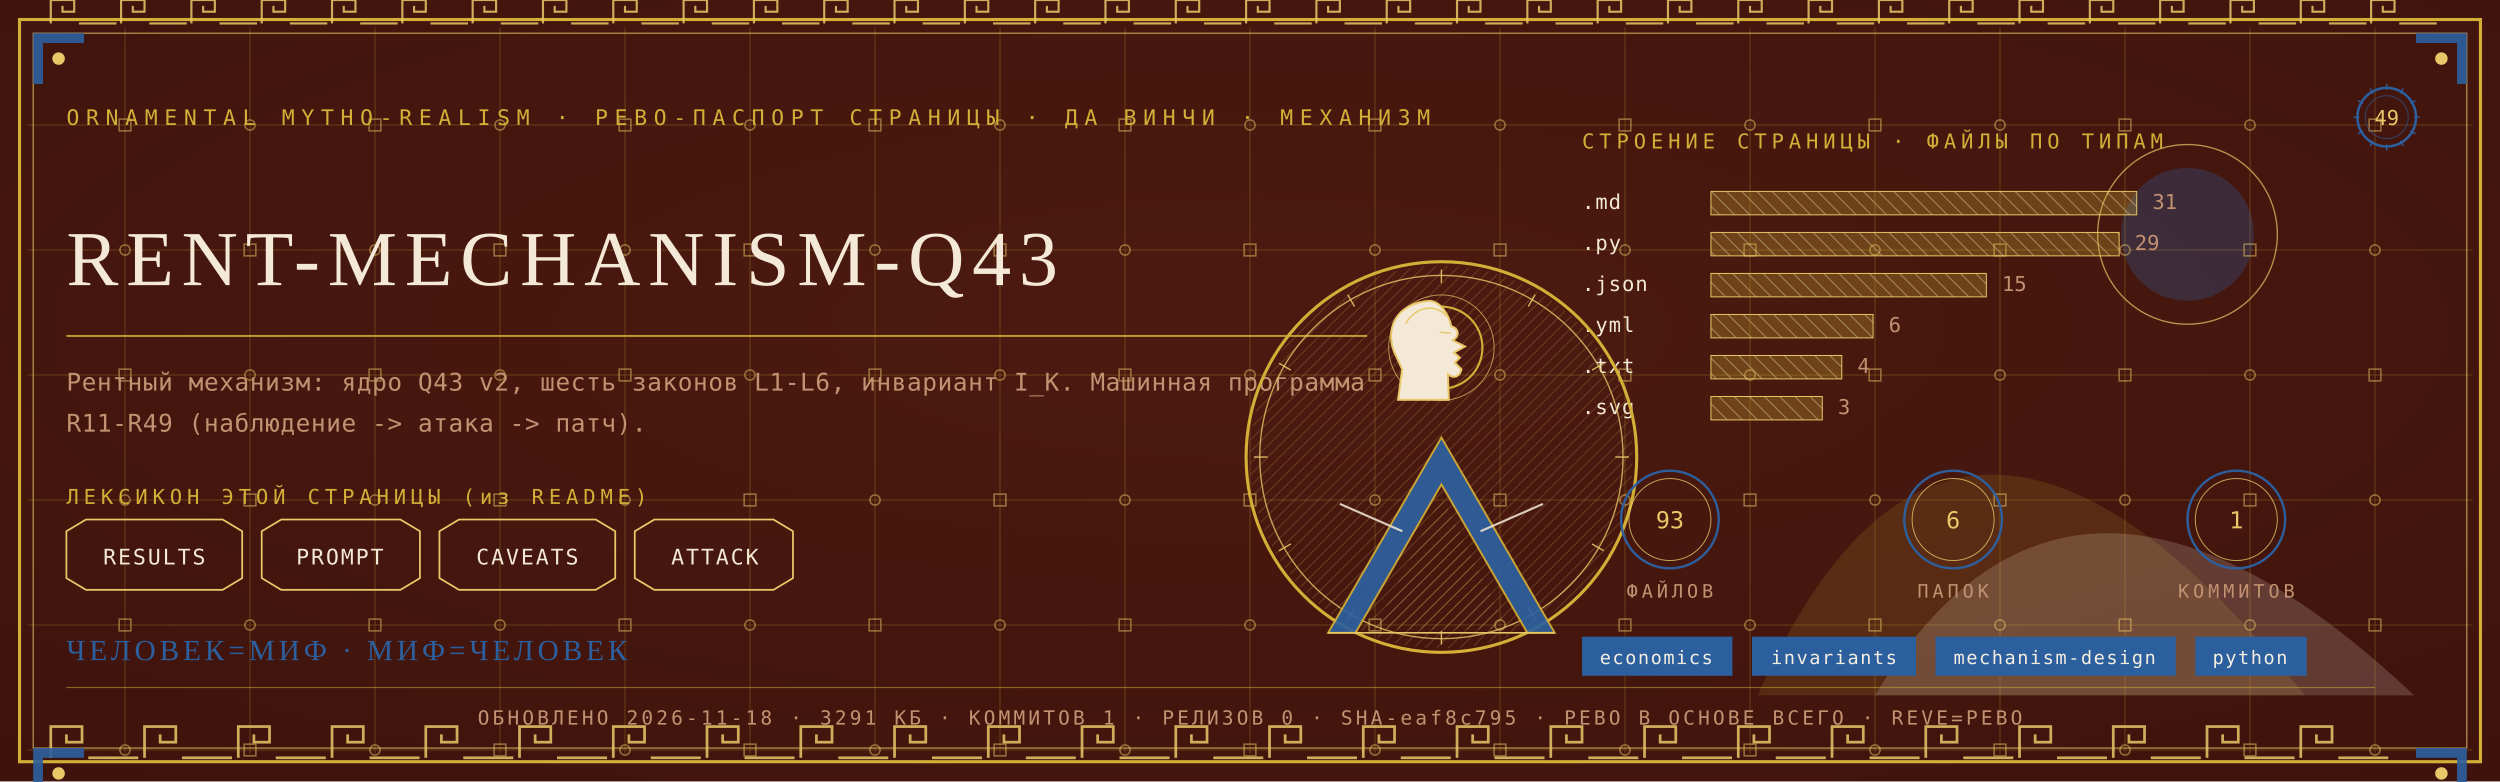
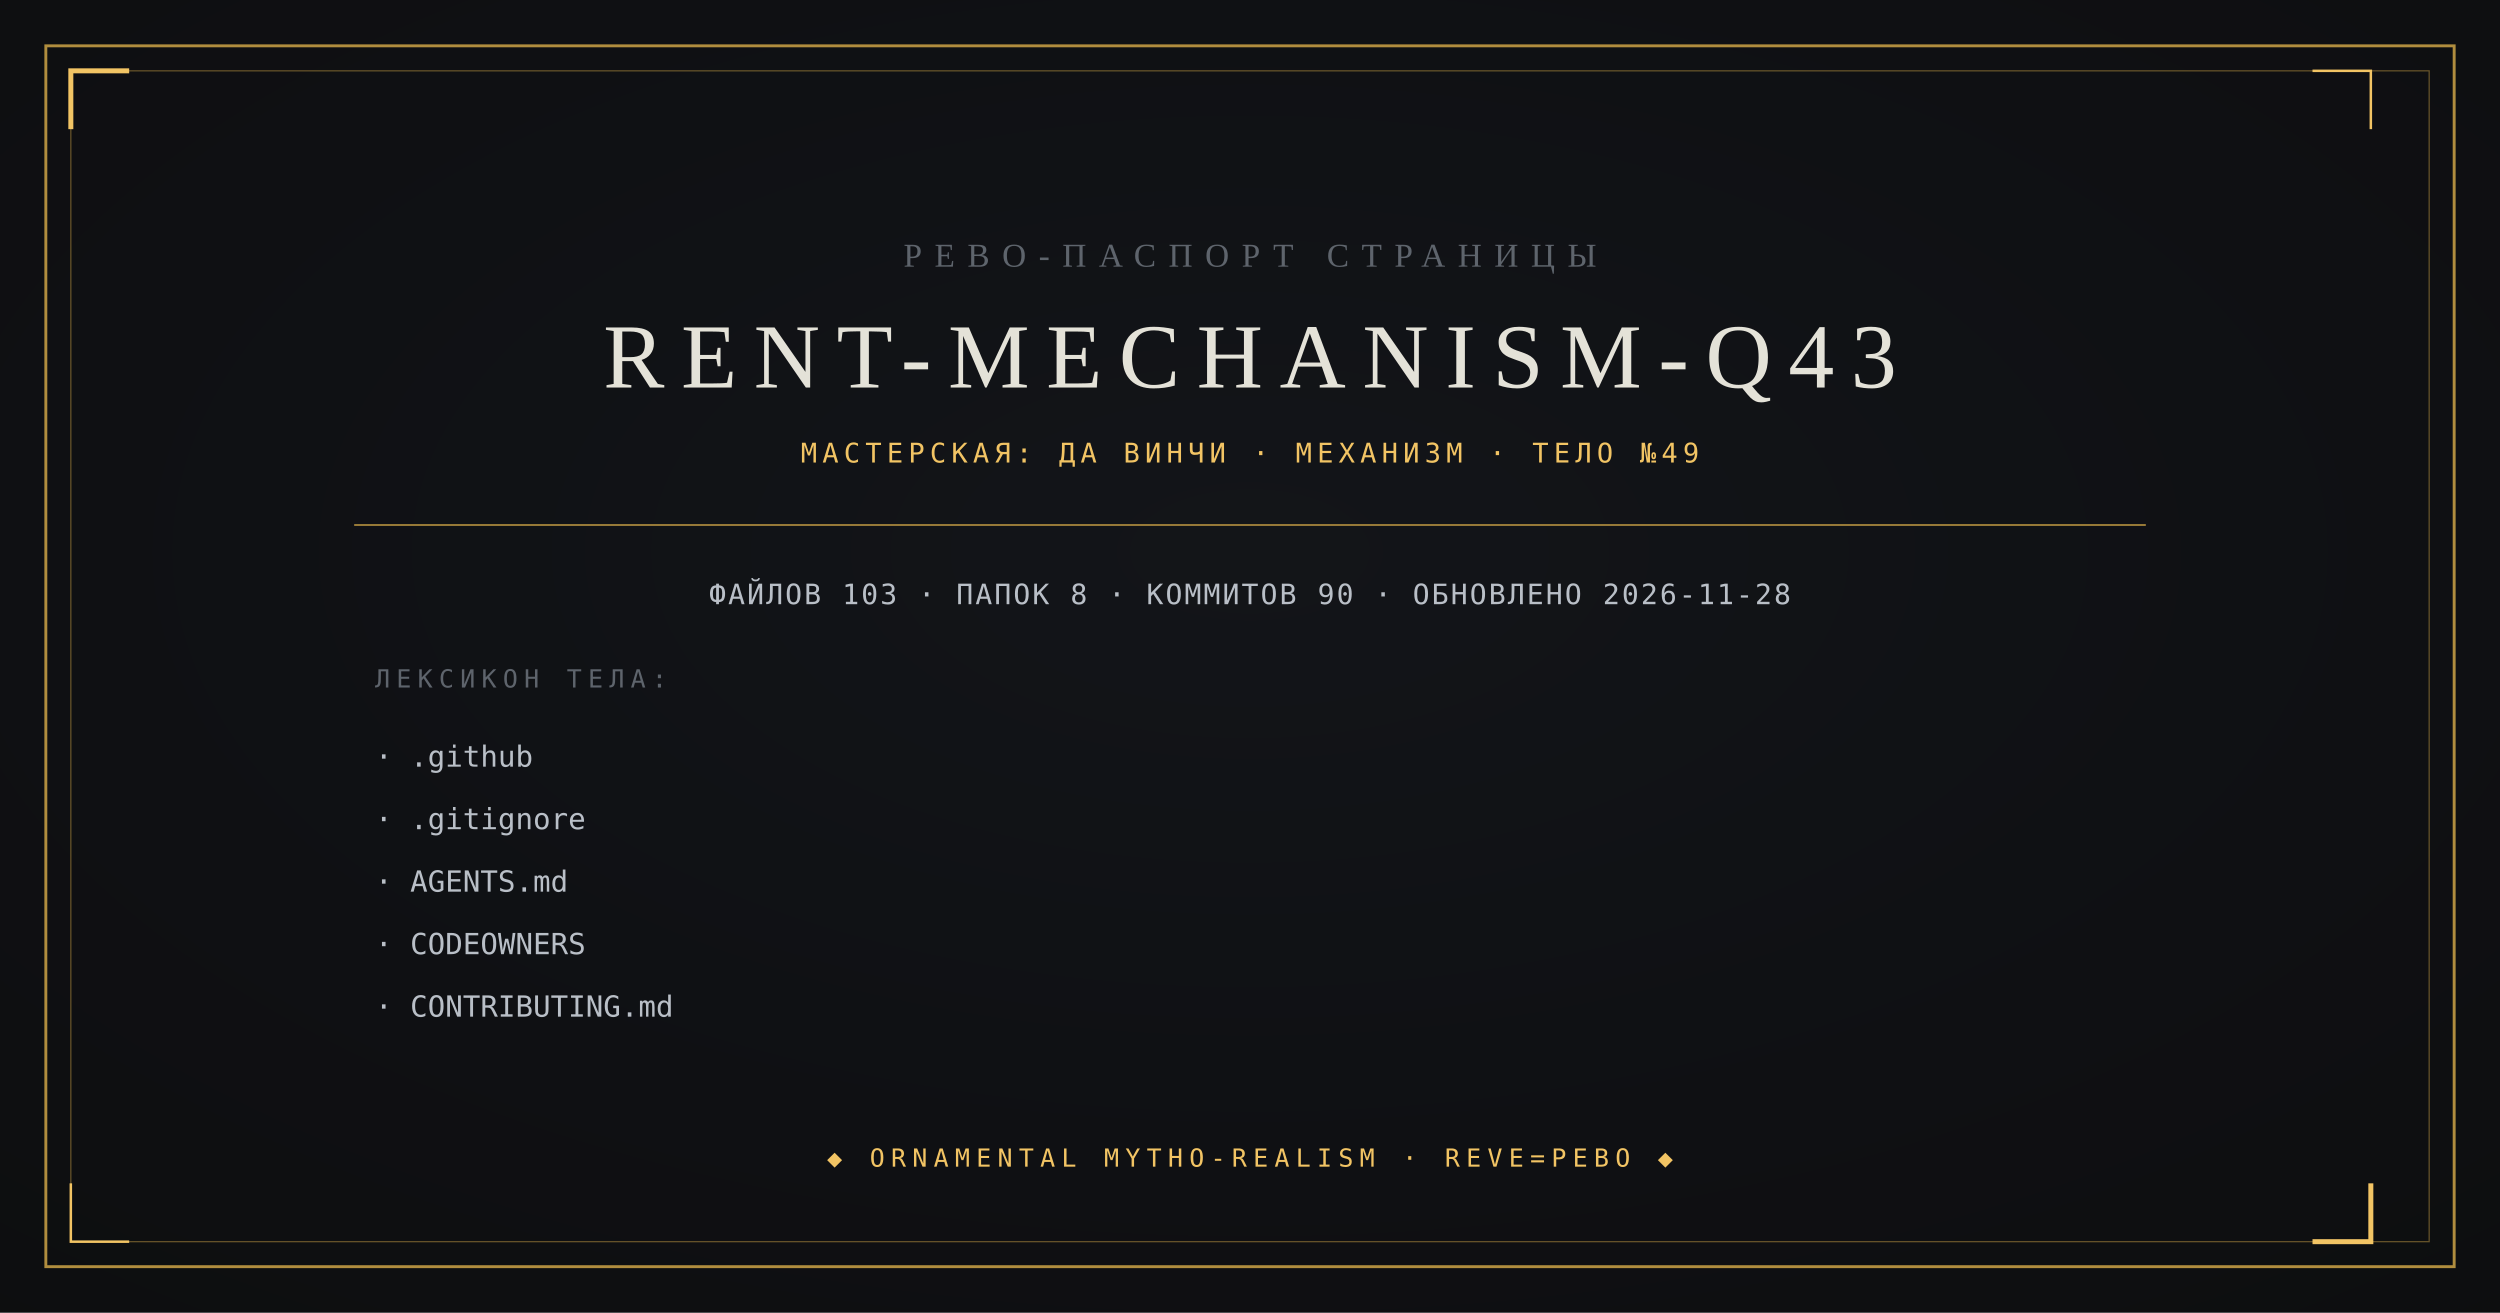
- <svg xmlns="http://www.w3.org/2000/svg" viewBox="0 0 1280 400" width="1280" height="400">
-   <defs>
-     <radialGradient id="rp49" cx="0.5" cy="0.42" r="1.1">
-       <stop offset="0" stop-color="#4E1A10" />
-       <stop offset="1" stop-color="#38100A" />
-     </radialGradient>
-     <pattern id="hatchm" width="4.2" height="4.2" patternUnits="userSpaceOnUse" patternTransform="rotate(45)">
-       <rect width="4.2" height="4.2" fill="none" />
-       <line x1="0" y1="0" x2="0" y2="4.2" stroke="#E8C868" stroke-width="0.5" />
-     </pattern>
-     <pattern id="hatchv" width="5.5" height="5.5" patternUnits="userSpaceOnUse" patternTransform="rotate(-45)">
-       <rect width="5.5" height="5.5" fill="none" />
-       <line x1="0" y1="0" x2="0" y2="5.5" stroke="#F4E9D6" stroke-width="0.5" />
-     </pattern>
-   </defs>
-   <rect width="1280" height="400" fill="#38100A" />
-   <rect width="1280" height="400" fill="url(#rp49)" opacity="0.94" />
-   <path d="M 900 356 Q 1000 130 1180 356 Z" fill="#D4AF37" opacity="0.14" />
-   <path d="M 960 356 Q 1060 190 1236 356 Z" fill="#F4E9D6" opacity="0.18" />
-   <circle cx="1120" cy="120" r="34" fill="#2C5F9E" opacity="0.30" />
-   <circle cx="1120" cy="120" r="46" fill="none" stroke="#E8C868" stroke-width="0.7" opacity="0.7" />
-   <g stroke="#D4AF37" stroke-width="0.45" opacity="0.30">
-     <line x1="64" y1="14" x2="64" y2="386" />
-     <line x1="128" y1="14" x2="128" y2="386" />
-     <line x1="192" y1="14" x2="192" y2="386" />
-     <line x1="256" y1="14" x2="256" y2="386" />
-     <line x1="320" y1="14" x2="320" y2="386" />
-     <line x1="384" y1="14" x2="384" y2="386" />
-     <line x1="448" y1="14" x2="448" y2="386" />
-     <line x1="512" y1="14" x2="512" y2="386" />
-     <line x1="576" y1="14" x2="576" y2="386" />
-     <line x1="640" y1="14" x2="640" y2="386" />
-     <line x1="704" y1="14" x2="704" y2="386" />
-     <line x1="768" y1="14" x2="768" y2="386" />
-     <line x1="832" y1="14" x2="832" y2="386" />
-     <line x1="896" y1="14" x2="896" y2="386" />
-     <line x1="960" y1="14" x2="960" y2="386" />
-     <line x1="1024" y1="14" x2="1024" y2="386" />
-     <line x1="1088" y1="14" x2="1088" y2="386" />
-     <line x1="1152" y1="14" x2="1152" y2="386" />
-     <line x1="1216" y1="14" x2="1216" y2="386" />
-     <line x1="14" y1="64" x2="1266" y2="64" />
-     <line x1="14" y1="128" x2="1266" y2="128" />
-     <line x1="14" y1="192" x2="1266" y2="192" />
-     <line x1="14" y1="256" x2="1266" y2="256" />
-     <line x1="14" y1="320" x2="1266" y2="320" />
-     <line x1="14" y1="384" x2="1266" y2="384" />
-   </g>
-   <g fill="none" stroke="#E8C868" stroke-width="0.8" opacity="0.5">
-     <rect x="61" y="61" width="6" height="6" />
-     <circle cx="64" cy="128" r="2.6" />
-     <rect x="61" y="189" width="6" height="6" />
-     <circle cx="64" cy="256" r="2.6" />
-     <rect x="61" y="317" width="6" height="6" />
-     <circle cx="64" cy="384" r="2.6" />
-     <circle cx="128" cy="64" r="2.6" />
-     <rect x="125" y="125" width="6" height="6" />
-     <circle cx="128" cy="192" r="2.6" />
-     <rect x="125" y="253" width="6" height="6" />
-     <circle cx="128" cy="320" r="2.6" />
-     <rect x="125" y="381" width="6" height="6" />
-     <rect x="189" y="61" width="6" height="6" />
-     <circle cx="192" cy="128" r="2.6" />
-     <rect x="189" y="189" width="6" height="6" />
-     <circle cx="192" cy="256" r="2.6" />
-     <rect x="189" y="317" width="6" height="6" />
-     <circle cx="192" cy="384" r="2.6" />
-     <circle cx="256" cy="64" r="2.6" />
-     <rect x="253" y="125" width="6" height="6" />
-     <circle cx="256" cy="192" r="2.6" />
-     <rect x="253" y="253" width="6" height="6" />
-     <circle cx="256" cy="320" r="2.6" />
-     <rect x="253" y="381" width="6" height="6" />
-     <rect x="317" y="61" width="6" height="6" />
-     <circle cx="320" cy="128" r="2.6" />
-     <rect x="317" y="189" width="6" height="6" />
-     <circle cx="320" cy="256" r="2.6" />
-     <rect x="317" y="317" width="6" height="6" />
-     <circle cx="320" cy="384" r="2.6" />
-     <circle cx="384" cy="64" r="2.6" />
-     <rect x="381" y="125" width="6" height="6" />
-     <circle cx="384" cy="192" r="2.6" />
-     <rect x="381" y="253" width="6" height="6" />
-     <circle cx="384" cy="320" r="2.6" />
-     <rect x="381" y="381" width="6" height="6" />
-     <rect x="445" y="61" width="6" height="6" />
-     <circle cx="448" cy="128" r="2.6" />
-     <rect x="445" y="189" width="6" height="6" />
-     <circle cx="448" cy="256" r="2.6" />
-     <rect x="445" y="317" width="6" height="6" />
-     <circle cx="448" cy="384" r="2.6" />
-     <circle cx="512" cy="64" r="2.6" />
-     <rect x="509" y="125" width="6" height="6" />
-     <circle cx="512" cy="192" r="2.6" />
-     <rect x="509" y="253" width="6" height="6" />
-     <circle cx="512" cy="320" r="2.6" />
-     <rect x="509" y="381" width="6" height="6" />
-     <rect x="573" y="61" width="6" height="6" />
-     <circle cx="576" cy="128" r="2.6" />
-     <rect x="573" y="189" width="6" height="6" />
-     <circle cx="576" cy="256" r="2.6" />
-     <rect x="573" y="317" width="6" height="6" />
-     <circle cx="576" cy="384" r="2.6" />
-     <circle cx="640" cy="64" r="2.6" />
-     <rect x="637" y="125" width="6" height="6" />
-     <circle cx="640" cy="192" r="2.6" />
-     <rect x="637" y="253" width="6" height="6" />
-     <circle cx="640" cy="320" r="2.6" />
-     <rect x="637" y="381" width="6" height="6" />
-     <rect x="701" y="61" width="6" height="6" />
-     <circle cx="704" cy="128" r="2.6" />
-     <rect x="701" y="189" width="6" height="6" />
-     <circle cx="704" cy="256" r="2.6" />
-     <rect x="701" y="317" width="6" height="6" />
-     <circle cx="704" cy="384" r="2.6" />
-     <circle cx="768" cy="64" r="2.6" />
-     <rect x="765" y="125" width="6" height="6" />
-     <circle cx="768" cy="192" r="2.6" />
-     <rect x="765" y="253" width="6" height="6" />
-     <circle cx="768" cy="320" r="2.6" />
-     <rect x="765" y="381" width="6" height="6" />
-     <rect x="829" y="61" width="6" height="6" />
-     <circle cx="832" cy="128" r="2.6" />
-     <rect x="829" y="189" width="6" height="6" />
-     <circle cx="832" cy="256" r="2.6" />
-     <rect x="829" y="317" width="6" height="6" />
-     <circle cx="832" cy="384" r="2.6" />
-     <circle cx="896" cy="64" r="2.6" />
-     <rect x="893" y="125" width="6" height="6" />
-     <circle cx="896" cy="192" r="2.6" />
-     <rect x="893" y="253" width="6" height="6" />
-     <circle cx="896" cy="320" r="2.6" />
-     <rect x="893" y="381" width="6" height="6" />
-     <rect x="957" y="61" width="6" height="6" />
-     <circle cx="960" cy="128" r="2.6" />
-     <rect x="957" y="189" width="6" height="6" />
-     <circle cx="960" cy="256" r="2.6" />
-     <rect x="957" y="317" width="6" height="6" />
-     <circle cx="960" cy="384" r="2.6" />
-     <circle cx="1024" cy="64" r="2.6" />
-     <rect x="1021" y="125" width="6" height="6" />
-     <circle cx="1024" cy="192" r="2.6" />
-     <rect x="1021" y="253" width="6" height="6" />
-     <circle cx="1024" cy="320" r="2.6" />
-     <rect x="1021" y="381" width="6" height="6" />
-     <rect x="1085" y="61" width="6" height="6" />
-     <circle cx="1088" cy="128" r="2.6" />
-     <rect x="1085" y="189" width="6" height="6" />
-     <circle cx="1088" cy="256" r="2.6" />
-     <rect x="1085" y="317" width="6" height="6" />
-     <circle cx="1088" cy="384" r="2.6" />
-     <circle cx="1152" cy="64" r="2.6" />
-     <rect x="1149" y="125" width="6" height="6" />
-     <circle cx="1152" cy="192" r="2.6" />
-     <rect x="1149" y="253" width="6" height="6" />
-     <circle cx="1152" cy="320" r="2.6" />
-     <rect x="1149" y="381" width="6" height="6" />
-     <rect x="1213" y="61" width="6" height="6" />
-     <circle cx="1216" cy="128" r="2.6" />
-     <rect x="1213" y="189" width="6" height="6" />
-     <circle cx="1216" cy="256" r="2.6" />
-     <rect x="1213" y="317" width="6" height="6" />
-     <circle cx="1216" cy="384" r="2.6" />
-   </g>
-   <rect x="10" y="10" width="1260" height="380" fill="none" stroke="#D4AF37" stroke-width="1.6" />
-   <rect x="17" y="17" width="1246" height="366" fill="none" stroke="#E8C868" stroke-width="0.6" opacity="0.75" />
-   <g fill="none" stroke="#E8C868" stroke-width="1.4" opacity="0.85">
-     <path d="M 26 388 L 26 372 L 42 372 L 42 380.0 L 34.0 380.0 L 34.0 376.0" />
-     <line x1="45.2" y1="388" x2="70.8" y2="388" />
-     <path d="M 74 388 L 74 372 L 90 372 L 90 380.0 L 82.0 380.0 L 82.0 376.0" />
-     <line x1="93.2" y1="388" x2="118.8" y2="388" />
-     <path d="M 122 388 L 122 372 L 138 372 L 138 380.0 L 130.0 380.0 L 130.0 376.0" />
-     <line x1="141.2" y1="388" x2="166.8" y2="388" />
-     <path d="M 170 388 L 170 372 L 186 372 L 186 380.0 L 178.0 380.0 L 178.0 376.0" />
-     <line x1="189.2" y1="388" x2="214.8" y2="388" />
-     <path d="M 218 388 L 218 372 L 234 372 L 234 380.0 L 226.0 380.0 L 226.0 376.0" />
-     <line x1="237.2" y1="388" x2="262.8" y2="388" />
-     <path d="M 266 388 L 266 372 L 282 372 L 282 380.0 L 274.0 380.0 L 274.0 376.0" />
-     <line x1="285.2" y1="388" x2="310.8" y2="388" />
-     <path d="M 314 388 L 314 372 L 330 372 L 330 380.0 L 322.0 380.0 L 322.0 376.0" />
-     <line x1="333.2" y1="388" x2="358.8" y2="388" />
-     <path d="M 362 388 L 362 372 L 378 372 L 378 380.0 L 370.0 380.0 L 370.0 376.0" />
-     <line x1="381.2" y1="388" x2="406.8" y2="388" />
-     <path d="M 410 388 L 410 372 L 426 372 L 426 380.0 L 418.0 380.0 L 418.0 376.0" />
-     <line x1="429.2" y1="388" x2="454.8" y2="388" />
-     <path d="M 458 388 L 458 372 L 474 372 L 474 380.0 L 466.0 380.0 L 466.0 376.0" />
-     <line x1="477.2" y1="388" x2="502.8" y2="388" />
-     <path d="M 506 388 L 506 372 L 522 372 L 522 380.0 L 514.0 380.0 L 514.0 376.0" />
-     <line x1="525.2" y1="388" x2="550.8" y2="388" />
-     <path d="M 554 388 L 554 372 L 570 372 L 570 380.0 L 562.0 380.0 L 562.0 376.0" />
-     <line x1="573.2" y1="388" x2="598.8" y2="388" />
-     <path d="M 602 388 L 602 372 L 618 372 L 618 380.0 L 610.0 380.0 L 610.0 376.0" />
-     <line x1="621.2" y1="388" x2="646.8" y2="388" />
-     <path d="M 650 388 L 650 372 L 666 372 L 666 380.0 L 658.0 380.0 L 658.0 376.0" />
-     <line x1="669.2" y1="388" x2="694.8" y2="388" />
-     <path d="M 698 388 L 698 372 L 714 372 L 714 380.0 L 706.0 380.0 L 706.0 376.0" />
-     <line x1="717.2" y1="388" x2="742.8" y2="388" />
-     <path d="M 746 388 L 746 372 L 762 372 L 762 380.0 L 754.0 380.0 L 754.0 376.0" />
-     <line x1="765.2" y1="388" x2="790.8" y2="388" />
-     <path d="M 794 388 L 794 372 L 810 372 L 810 380.0 L 802.0 380.0 L 802.0 376.0" />
-     <line x1="813.2" y1="388" x2="838.8" y2="388" />
-     <path d="M 842 388 L 842 372 L 858 372 L 858 380.0 L 850.0 380.0 L 850.0 376.0" />
-     <line x1="861.2" y1="388" x2="886.8" y2="388" />
-     <path d="M 890 388 L 890 372 L 906 372 L 906 380.0 L 898.0 380.0 L 898.0 376.0" />
-     <line x1="909.2" y1="388" x2="934.8" y2="388" />
-     <path d="M 938 388 L 938 372 L 954 372 L 954 380.0 L 946.0 380.0 L 946.0 376.0" />
-     <line x1="957.2" y1="388" x2="982.8" y2="388" />
-     <path d="M 986 388 L 986 372 L 1002 372 L 1002 380.0 L 994.0 380.0 L 994.0 376.0" />
-     <line x1="1005.2" y1="388" x2="1030.8" y2="388" />
-     <path d="M 1034 388 L 1034 372 L 1050 372 L 1050 380.0 L 1042.0 380.0 L 1042.0 376.0" />
-     <line x1="1053.2" y1="388" x2="1078.8" y2="388" />
-     <path d="M 1082 388 L 1082 372 L 1098 372 L 1098 380.0 L 1090.0 380.0 L 1090.0 376.0" />
-     <line x1="1101.2" y1="388" x2="1126.8" y2="388" />
-     <path d="M 1130 388 L 1130 372 L 1146 372 L 1146 380.0 L 1138.0 380.0 L 1138.0 376.0" />
-     <line x1="1149.2" y1="388" x2="1174.8" y2="388" />
-     <path d="M 1178 388 L 1178 372 L 1194 372 L 1194 380.0 L 1186.0 380.0 L 1186.0 376.0" />
-     <line x1="1197.2" y1="388" x2="1222.8" y2="388" />
-   </g>
-   <g fill="none" stroke="#E8C868" stroke-width="1.1" opacity="0.85">
-     <path d="M 26 12 L 26 0 L 38 0 L 38 6.0 L 32.0 6.0 L 32.0 3.0" />
-     <line x1="40.4" y1="12" x2="59.6" y2="12" />
-     <path d="M 62 12 L 62 0 L 74 0 L 74 6.0 L 68.0 6.0 L 68.0 3.0" />
-     <line x1="76.4" y1="12" x2="95.6" y2="12" />
-     <path d="M 98 12 L 98 0 L 110 0 L 110 6.0 L 104.0 6.0 L 104.0 3.0" />
-     <line x1="112.4" y1="12" x2="131.6" y2="12" />
-     <path d="M 134 12 L 134 0 L 146 0 L 146 6.0 L 140.0 6.0 L 140.0 3.0" />
-     <line x1="148.4" y1="12" x2="167.6" y2="12" />
-     <path d="M 170 12 L 170 0 L 182 0 L 182 6.0 L 176.0 6.0 L 176.0 3.0" />
-     <line x1="184.4" y1="12" x2="203.6" y2="12" />
-     <path d="M 206 12 L 206 0 L 218 0 L 218 6.0 L 212.0 6.0 L 212.0 3.0" />
-     <line x1="220.4" y1="12" x2="239.6" y2="12" />
-     <path d="M 242 12 L 242 0 L 254 0 L 254 6.0 L 248.0 6.0 L 248.0 3.0" />
-     <line x1="256.4" y1="12" x2="275.6" y2="12" />
-     <path d="M 278 12 L 278 0 L 290 0 L 290 6.0 L 284.0 6.0 L 284.0 3.0" />
-     <line x1="292.4" y1="12" x2="311.6" y2="12" />
-     <path d="M 314 12 L 314 0 L 326 0 L 326 6.0 L 320.0 6.0 L 320.0 3.0" />
-     <line x1="328.4" y1="12" x2="347.6" y2="12" />
-     <path d="M 350 12 L 350 0 L 362 0 L 362 6.0 L 356.0 6.0 L 356.0 3.0" />
-     <line x1="364.4" y1="12" x2="383.6" y2="12" />
-     <path d="M 386 12 L 386 0 L 398 0 L 398 6.0 L 392.0 6.0 L 392.0 3.0" />
-     <line x1="400.4" y1="12" x2="419.6" y2="12" />
-     <path d="M 422 12 L 422 0 L 434 0 L 434 6.0 L 428.0 6.0 L 428.0 3.0" />
-     <line x1="436.4" y1="12" x2="455.6" y2="12" />
-     <path d="M 458 12 L 458 0 L 470 0 L 470 6.0 L 464.0 6.0 L 464.0 3.0" />
-     <line x1="472.4" y1="12" x2="491.6" y2="12" />
-     <path d="M 494 12 L 494 0 L 506 0 L 506 6.0 L 500.0 6.0 L 500.0 3.0" />
-     <line x1="508.4" y1="12" x2="527.6" y2="12" />
-     <path d="M 530 12 L 530 0 L 542 0 L 542 6.0 L 536.0 6.0 L 536.0 3.0" />
-     <line x1="544.4" y1="12" x2="563.6" y2="12" />
-     <path d="M 566 12 L 566 0 L 578 0 L 578 6.0 L 572.0 6.0 L 572.0 3.0" />
-     <line x1="580.4" y1="12" x2="599.6" y2="12" />
-     <path d="M 602 12 L 602 0 L 614 0 L 614 6.0 L 608.0 6.0 L 608.0 3.0" />
-     <line x1="616.4" y1="12" x2="635.6" y2="12" />
-     <path d="M 638 12 L 638 0 L 650 0 L 650 6.0 L 644.0 6.0 L 644.0 3.0" />
-     <line x1="652.4" y1="12" x2="671.6" y2="12" />
-     <path d="M 674 12 L 674 0 L 686 0 L 686 6.0 L 680.0 6.0 L 680.0 3.0" />
-     <line x1="688.4" y1="12" x2="707.6" y2="12" />
-     <path d="M 710 12 L 710 0 L 722 0 L 722 6.0 L 716.0 6.0 L 716.0 3.0" />
-     <line x1="724.4" y1="12" x2="743.6" y2="12" />
-     <path d="M 746 12 L 746 0 L 758 0 L 758 6.0 L 752.0 6.0 L 752.0 3.0" />
-     <line x1="760.4" y1="12" x2="779.6" y2="12" />
-     <path d="M 782 12 L 782 0 L 794 0 L 794 6.0 L 788.0 6.0 L 788.0 3.0" />
-     <line x1="796.4" y1="12" x2="815.6" y2="12" />
-     <path d="M 818 12 L 818 0 L 830 0 L 830 6.0 L 824.0 6.0 L 824.0 3.0" />
-     <line x1="832.4" y1="12" x2="851.6" y2="12" />
-     <path d="M 854 12 L 854 0 L 866 0 L 866 6.0 L 860.0 6.0 L 860.0 3.0" />
-     <line x1="868.4" y1="12" x2="887.6" y2="12" />
-     <path d="M 890 12 L 890 0 L 902 0 L 902 6.0 L 896.0 6.0 L 896.0 3.0" />
-     <line x1="904.4" y1="12" x2="923.6" y2="12" />
-     <path d="M 926 12 L 926 0 L 938 0 L 938 6.0 L 932.0 6.0 L 932.0 3.0" />
-     <line x1="940.4" y1="12" x2="959.6" y2="12" />
-     <path d="M 962 12 L 962 0 L 974 0 L 974 6.0 L 968.0 6.0 L 968.0 3.0" />
-     <line x1="976.4" y1="12" x2="995.6" y2="12" />
-     <path d="M 998 12 L 998 0 L 1010 0 L 1010 6.0 L 1004.0 6.0 L 1004.0 3.0" />
-     <line x1="1012.4" y1="12" x2="1031.6" y2="12" />
-     <path d="M 1034 12 L 1034 0 L 1046 0 L 1046 6.0 L 1040.0 6.0 L 1040.0 3.0" />
-     <line x1="1048.4" y1="12" x2="1067.6" y2="12" />
-     <path d="M 1070 12 L 1070 0 L 1082 0 L 1082 6.0 L 1076.0 6.0 L 1076.0 3.0" />
-     <line x1="1084.4" y1="12" x2="1103.6" y2="12" />
-     <path d="M 1106 12 L 1106 0 L 1118 0 L 1118 6.0 L 1112.0 6.0 L 1112.0 3.0" />
-     <line x1="1120.4" y1="12" x2="1139.6" y2="12" />
-     <path d="M 1142 12 L 1142 0 L 1154 0 L 1154 6.0 L 1148.0 6.0 L 1148.0 3.0" />
-     <line x1="1156.4" y1="12" x2="1175.6" y2="12" />
-     <path d="M 1178 12 L 1178 0 L 1190 0 L 1190 6.0 L 1184.0 6.0 L 1184.0 3.0" />
-     <line x1="1192.4" y1="12" x2="1211.6" y2="12" />
-     <path d="M 1214 12 L 1214 0 L 1226 0 L 1226 6.0 L 1220.0 6.0 L 1220.0 3.0" />
-     <line x1="1228.4" y1="12" x2="1247.6" y2="12" />
-   </g>
-   <g transform="translate(17,17) scale(1,1)">
-     <path d="M 0 0 L 26 0 L 26 5 L 5 5 L 5 26 L 0 26 Z" fill="#2C5F9E" opacity="0.9" />
-     <circle cx="13" cy="13" r="3.2" fill="#E8C868" />
-   </g>
-   <g transform="translate(1263,17) scale(-1,1)">
-     <path d="M 0 0 L 26 0 L 26 5 L 5 5 L 5 26 L 0 26 Z" fill="#2C5F9E" opacity="0.9" />
-     <circle cx="13" cy="13" r="3.2" fill="#E8C868" />
-   </g>
-   <g transform="translate(17,383) scale(1,1)">
-     <path d="M 0 0 L 26 0 L 26 5 L 5 5 L 5 26 L 0 26 Z" fill="#2C5F9E" opacity="0.9" />
-     <circle cx="13" cy="13" r="3.2" fill="#E8C868" />
-   </g>
-   <g transform="translate(1263,383) scale(-1,1)">
-     <path d="M 0 0 L 26 0 L 26 5 L 5 5 L 5 26 L 0 26 Z" fill="#2C5F9E" opacity="0.9" />
-     <circle cx="13" cy="13" r="3.2" fill="#E8C868" />
-   </g>
-   <text x="34" y="64" font-family="'Cascadia Mono', ui-monospace, Consolas, monospace" font-size="11" fill="#D4AF37" letter-spacing="3.4">ORNAMENTAL MYTHO-REALISM · РЕВО-ПАСПОРТ СТРАНИЦЫ · ДА ВИНЧИ · МЕХАНИЗМ</text>
-   <g transform="translate(1222,60)">
-     <circle r="15" fill="none" stroke="#2C5F9E" stroke-width="1.3" />
-     <circle r="11" fill="none" stroke="#2C5F9E" stroke-width="0.55" opacity="0.6" />
-     <text y="4" text-anchor="middle" font-family="'Cascadia Mono', ui-monospace, Consolas, monospace" font-size="10.5" fill="#E8C868">49</text>
-     <g stroke="#2C5F9E" stroke-width="0.7">
-       <line x1="0" y1="-17" x2="0" y2="-14" transform="rotate(0)" />
-       <line x1="0" y1="-17" x2="0" y2="-14" transform="rotate(30)" />
-       <line x1="0" y1="-17" x2="0" y2="-14" transform="rotate(60)" />
-       <line x1="0" y1="-17" x2="0" y2="-14" transform="rotate(90)" />
-       <line x1="0" y1="-17" x2="0" y2="-14" transform="rotate(120)" />
-       <line x1="0" y1="-17" x2="0" y2="-14" transform="rotate(150)" />
-       <line x1="0" y1="-17" x2="0" y2="-14" transform="rotate(180)" />
-       <line x1="0" y1="-17" x2="0" y2="-14" transform="rotate(210)" />
-       <line x1="0" y1="-17" x2="0" y2="-14" transform="rotate(240)" />
-       <line x1="0" y1="-17" x2="0" y2="-14" transform="rotate(270)" />
-       <line x1="0" y1="-17" x2="0" y2="-14" transform="rotate(300)" />
-       <line x1="0" y1="-17" x2="0" y2="-14" transform="rotate(330)" />
-     </g>
-   </g>
-   <text x="34" y="146" font-family="Georgia, 'Times New Roman', serif" font-size="39.9" fill="#F4E9D6" letter-spacing="4">RENT-MECHANISM-Q43</text>
-   <line x1="34" y1="172" x2="700" y2="172" stroke="#D4AF37" stroke-width="1" opacity="0.85" />
-   <text x="34" y="200" font-family="'Cascadia Mono', ui-monospace, Consolas, monospace" font-size="12.5" fill="#C39272" letter-spacing="0.3">Рентный механизм: ядро Q43 v2, шесть законов L1-L6, инвариант I_K. Машинная программа</text>
-   <text x="34" y="221" font-family="'Cascadia Mono', ui-monospace, Consolas, monospace" font-size="12.5" fill="#C39272" letter-spacing="0.3">R11-R49 (наблюдение -&gt; атака -&gt; патч).</text>
-   <text x="34" y="258" font-family="'Cascadia Mono', ui-monospace, Consolas, monospace" font-size="10.5" fill="#D4AF37" letter-spacing="2.5">ЛЕКСИКОН ЭТОЙ СТРАНИЦЫ (из README)</text>
-   <path d="M 34 272 L 44 266 L 114 266 L 124 272 L 124 296 L 114 302 L 44 302 L 34 296 Z" fill="none" stroke="#E8C868" stroke-width="0.9" />
-   <text x="79" y="289" text-anchor="middle" font-family="'Cascadia Mono', ui-monospace, Consolas, monospace" font-size="11" fill="#F4E9D6" letter-spacing="1">RESULTS</text>
-   <path d="M 134 272 L 144 266 L 205 266 L 215 272 L 215 296 L 205 302 L 144 302 L 134 296 Z" fill="none" stroke="#E8C868" stroke-width="0.9" />
-   <text x="174" y="289" text-anchor="middle" font-family="'Cascadia Mono', ui-monospace, Consolas, monospace" font-size="11" fill="#F4E9D6" letter-spacing="1">PROMPT</text>
-   <path d="M 225 272 L 235 266 L 305 266 L 315 272 L 315 296 L 305 302 L 235 302 L 225 296 Z" fill="none" stroke="#E8C868" stroke-width="0.9" />
-   <text x="270" y="289" text-anchor="middle" font-family="'Cascadia Mono', ui-monospace, Consolas, monospace" font-size="11" fill="#F4E9D6" letter-spacing="1">CAVEATS</text>
-   <path d="M 325 272 L 335 266 L 396 266 L 406 272 L 406 296 L 396 302 L 335 302 L 325 296 Z" fill="none" stroke="#E8C868" stroke-width="0.9" />
-   <text x="366" y="289" text-anchor="middle" font-family="'Cascadia Mono', ui-monospace, Consolas, monospace" font-size="11" fill="#F4E9D6" letter-spacing="1">ATTACK</text>
-   <text x="810" y="76" font-family="'Cascadia Mono', ui-monospace, Consolas, monospace" font-size="10.5" fill="#D4AF37" letter-spacing="2.5">СТРОЕНИЕ СТРАНИЦЫ · ФАЙЛЫ ПО ТИПАМ</text>
-   <text x="810" y="107" font-family="'Cascadia Mono', ui-monospace, Consolas, monospace" font-size="10.5" fill="#F4E9D6" letter-spacing="0.5">.md</text>
-   <rect x="876" y="98" width="218" height="12" fill="url(#hatchv)" opacity="0.9" />
-   <rect x="876" y="98" width="218" height="12" fill="#D4AF37" opacity="0.28" />
-   <rect x="876" y="98" width="218" height="12" fill="none" stroke="#E8C868" stroke-width="0.5" />
-   <text x="1102" y="107" font-family="'Cascadia Mono', ui-monospace, Consolas, monospace" font-size="10.5" fill="#C39272">31</text>
-   <text x="810" y="128" font-family="'Cascadia Mono', ui-monospace, Consolas, monospace" font-size="10.5" fill="#F4E9D6" letter-spacing="0.5">.py</text>
-   <rect x="876" y="119" width="209" height="12" fill="url(#hatchv)" opacity="0.9" />
-   <rect x="876" y="119" width="209" height="12" fill="#D4AF37" opacity="0.28" />
-   <rect x="876" y="119" width="209" height="12" fill="none" stroke="#E8C868" stroke-width="0.5" />
-   <text x="1093" y="128" font-family="'Cascadia Mono', ui-monospace, Consolas, monospace" font-size="10.5" fill="#C39272">29</text>
-   <text x="810" y="149" font-family="'Cascadia Mono', ui-monospace, Consolas, monospace" font-size="10.5" fill="#F4E9D6" letter-spacing="0.5">.json</text>
-   <rect x="876" y="140" width="141" height="12" fill="url(#hatchv)" opacity="0.9" />
-   <rect x="876" y="140" width="141" height="12" fill="#D4AF37" opacity="0.28" />
-   <rect x="876" y="140" width="141" height="12" fill="none" stroke="#E8C868" stroke-width="0.5" />
-   <text x="1025" y="149" font-family="'Cascadia Mono', ui-monospace, Consolas, monospace" font-size="10.5" fill="#C39272">15</text>
-   <text x="810" y="170" font-family="'Cascadia Mono', ui-monospace, Consolas, monospace" font-size="10.5" fill="#F4E9D6" letter-spacing="0.5">.yml</text>
-   <rect x="876" y="161" width="83" height="12" fill="url(#hatchv)" opacity="0.9" />
-   <rect x="876" y="161" width="83" height="12" fill="#D4AF37" opacity="0.28" />
-   <rect x="876" y="161" width="83" height="12" fill="none" stroke="#E8C868" stroke-width="0.5" />
-   <text x="967" y="170" font-family="'Cascadia Mono', ui-monospace, Consolas, monospace" font-size="10.5" fill="#C39272">6</text>
-   <text x="810" y="191" font-family="'Cascadia Mono', ui-monospace, Consolas, monospace" font-size="10.5" fill="#F4E9D6" letter-spacing="0.5">.txt</text>
-   <rect x="876" y="182" width="67" height="12" fill="url(#hatchv)" opacity="0.9" />
-   <rect x="876" y="182" width="67" height="12" fill="#D4AF37" opacity="0.28" />
-   <rect x="876" y="182" width="67" height="12" fill="none" stroke="#E8C868" stroke-width="0.5" />
-   <text x="951" y="191" font-family="'Cascadia Mono', ui-monospace, Consolas, monospace" font-size="10.5" fill="#C39272">4</text>
-   <text x="810" y="212" font-family="'Cascadia Mono', ui-monospace, Consolas, monospace" font-size="10.5" fill="#F4E9D6" letter-spacing="0.5">.svg</text>
-   <rect x="876" y="203" width="57" height="12" fill="url(#hatchv)" opacity="0.9" />
-   <rect x="876" y="203" width="57" height="12" fill="#D4AF37" opacity="0.28" />
-   <rect x="876" y="203" width="57" height="12" fill="none" stroke="#E8C868" stroke-width="0.5" />
-   <text x="941" y="212" font-family="'Cascadia Mono', ui-monospace, Consolas, monospace" font-size="10.5" fill="#C39272">3</text>
-   <g transform="translate(738,234)">
-     <circle r="100" fill="none" stroke="#D4AF37" stroke-width="1.6" />
-     <circle r="93" fill="none" stroke="#E8C868" stroke-width="0.7" opacity="0.8" />
-     <circle r="98" fill="url(#hatchm)" opacity="0.4" />
-     <g stroke="#E8C868" stroke-width="0.7" opacity="0.9">
-       <line x1="0" y1="-96" x2="0" y2="-89" transform="rotate(0)" />
-       <line x1="0" y1="-96" x2="0" y2="-89" transform="rotate(30)" />
-       <line x1="0" y1="-96" x2="0" y2="-89" transform="rotate(60)" />
-       <line x1="0" y1="-96" x2="0" y2="-89" transform="rotate(90)" />
-       <line x1="0" y1="-96" x2="0" y2="-89" transform="rotate(120)" />
-       <line x1="0" y1="-96" x2="0" y2="-89" transform="rotate(150)" />
-       <line x1="0" y1="-96" x2="0" y2="-89" transform="rotate(180)" />
-       <line x1="0" y1="-96" x2="0" y2="-89" transform="rotate(210)" />
-       <line x1="0" y1="-96" x2="0" y2="-89" transform="rotate(240)" />
-       <line x1="0" y1="-96" x2="0" y2="-89" transform="rotate(270)" />
-       <line x1="0" y1="-96" x2="0" y2="-89" transform="rotate(300)" />
-       <line x1="0" y1="-96" x2="0" y2="-89" transform="rotate(330)" />
-     </g>
-     <circle cy="-56" r="21" fill="none" stroke="#D4AF37" stroke-width="1.1" />
-     <circle cy="-56" r="27" fill="none" stroke="#E8C868" stroke-width="0.5" opacity="0.7" />
-     <path d="M -6.0 -80.0 C -23.5 -78.7 -28.7 -65.7 -24.3 -54.0 L -20.1 -44.9 L -22.2 -29.3 L 3.8 -29.3 L 3.3 -42.3 C 6.9 -39.7 9.5 -41.5 10.3 -44.9 L 6.9 -48.3 L 9.5 -50.9 L 6.4 -53.5 L 12.1 -56.6 L 5.9 -59.7 C 9.5 -62.3 9.0 -65.7 5.1 -67.0 C 3.8 -72.7 -0.1 -79.5 -6.0 -80.0 Z" fill="#F4E9D6" stroke="#E8C868" stroke-width="1.0" />
-     <g fill="none" stroke="#E8C868" stroke-width="0.8" opacity="0.95">
-       <path d="M -18.3 -68.3 C -13.1 -77.4 -2.7 -78.7 2.5 -72.2" />
-       <path d="M -0.9 -63.9 L 4.8 -63.4" />
-     </g>
-     <path d="M -58.0 90.0 L 0 -10.0 L 58.0 90.0 L 44.0 90.0 L 0 14.0 L -44.0 90.0 Z" fill="#2C5F9E" opacity="0.92" stroke="#D4AF37" stroke-width="1.0" />
-     <path d="M -34.0 88.0 L 0 20.0 L 34.0 88.0" fill="url(#hatchm)" opacity="0.5" stroke="none" />
-     <path d="M -58.0 90.0 L 58.0 90.0" fill="none" stroke="#E8C868" stroke-width="0.8" />
-     <path d="M -52.0 24.0 L -20.0 38.0" fill="none" stroke="#F4E9D6" stroke-width="1.1" opacity="0.85" />
-     <path d="M 52.0 24.0 L 20.0 38.0" fill="none" stroke="#F4E9D6" stroke-width="1.1" opacity="0.85" />
-   </g>
-   <g transform="translate(855,266)">
-     <circle r="25" fill="none" stroke="#2C5F9E" stroke-width="1.2" />
-     <circle r="21" fill="none" stroke="#E8C868" stroke-width="0.5" opacity="0.8" />
-     <text y="4.5" text-anchor="middle" font-family="'Cascadia Mono', ui-monospace, Consolas, monospace" font-size="12" fill="#E8C868">93</text>
-     <text y="40" text-anchor="middle" font-family="'Cascadia Mono', ui-monospace, Consolas, monospace" font-size="9.5" fill="#C39272" letter-spacing="2">ФАЙЛОВ</text>
-   </g>
-   <g transform="translate(1000,266)">
-     <circle r="25" fill="none" stroke="#2C5F9E" stroke-width="1.2" />
-     <circle r="21" fill="none" stroke="#E8C868" stroke-width="0.5" opacity="0.8" />
-     <text y="4.5" text-anchor="middle" font-family="'Cascadia Mono', ui-monospace, Consolas, monospace" font-size="12" fill="#E8C868">6</text>
-     <text y="40" text-anchor="middle" font-family="'Cascadia Mono', ui-monospace, Consolas, monospace" font-size="9.5" fill="#C39272" letter-spacing="2">ПАПОК</text>
-   </g>
-   <g transform="translate(1145,266)">
-     <circle r="25" fill="none" stroke="#2C5F9E" stroke-width="1.2" />
-     <circle r="21" fill="none" stroke="#E8C868" stroke-width="0.5" opacity="0.8" />
-     <text y="4.5" text-anchor="middle" font-family="'Cascadia Mono', ui-monospace, Consolas, monospace" font-size="12" fill="#E8C868">1</text>
-     <text y="40" text-anchor="middle" font-family="'Cascadia Mono', ui-monospace, Consolas, monospace" font-size="9.5" fill="#C39272" letter-spacing="2">КОММИТОВ</text>
-   </g>
-   <rect x="810" y="326" rx="0" width="77" height="20" fill="#2C5F9E" />
-   <text x="848" y="340" text-anchor="middle" font-family="'Cascadia Mono', ui-monospace, Consolas, monospace" font-size="9.5" fill="#F5EFE2" letter-spacing="0.8">economics</text>
-   <rect x="897" y="326" rx="0" width="84" height="20" fill="#2C5F9E" />
-   <text x="939" y="340" text-anchor="middle" font-family="'Cascadia Mono', ui-monospace, Consolas, monospace" font-size="9.5" fill="#F5EFE2" letter-spacing="0.8">invariants</text>
-   <rect x="991" y="326" rx="0" width="123" height="20" fill="#2C5F9E" />
-   <text x="1052" y="340" text-anchor="middle" font-family="'Cascadia Mono', ui-monospace, Consolas, monospace" font-size="9.5" fill="#F5EFE2" letter-spacing="0.8">mechanism-design</text>
-   <rect x="1124" y="326" rx="0" width="57" height="20" fill="#2C5F9E" />
-   <text x="1152" y="340" text-anchor="middle" font-family="'Cascadia Mono', ui-monospace, Consolas, monospace" font-size="9.5" fill="#F5EFE2" letter-spacing="0.8">python</text>
-   <text x="34" y="338" font-family="Georgia, 'Times New Roman', serif" font-size="15" fill="#2C5F9E" letter-spacing="2">ЧЕЛОВЕК=МИФ · МИФ=ЧЕЛОВЕК</text>
-   <line x1="34" y1="352" x2="1216" y2="352" stroke="#D4AF37" stroke-width="0.6" opacity="0.5" />
-   <text x="640" y="371" text-anchor="middle" font-family="'Cascadia Mono', ui-monospace, Consolas, monospace" font-size="10" fill="#C39272" letter-spacing="1.6">ОБНОВЛЕНО 2026-11-18 · 3291 КБ · КОММИТОВ 1 · РЕЛИЗОВ 0 · SHA-eaf8c795 · РЕВО В ОСНОВЕ ВСЕГО · REVE=РЕВО</text>
+ <svg xmlns="http://www.w3.org/2000/svg" viewBox="0 0 1200 630" width="1200" height="630">
+   <rect width="1200" height="630" fill="#0B0C0E" />
+   <radialGradient id="v" cx="0.5" cy="0.42" r="0.95">
+     <stop offset="0" stop-color="#14161A" />
+     <stop offset="1" stop-color="#0B0C0E" />
+   </radialGradient>
+   <rect width="1200" height="630" fill="url(#v)" opacity="0.9" />
+   <rect x="22" y="22" width="1156" height="586" fill="none" stroke="#B08D3E" stroke-width="1.4" />
+   <rect x="34" y="34" width="1132" height="562" fill="none" stroke="#B08D3E" stroke-width="0.6" opacity="0.55" />
+   <path d="M 34 62 L 34 34 L 62 34" fill="none" stroke="#F2C464" stroke-width="2.4" />
+   <path d="M 1138 568 L 1138 596 L 1110 596" fill="none" stroke="#F2C464" stroke-width="2.4" />
+   <path d="M 1138 62 L 1138 34 L 1110 34" fill="none" stroke="#F2C464" stroke-width="1.2" />
+   <path d="M 62 596 L 34 596 L 34 568" fill="none" stroke="#F2C464" stroke-width="1.2" />
+   <text x="600" y="128" text-anchor="middle" font-family="Georgia, 'Times New Roman', serif" font-size="16" fill="#5E646C" letter-spacing="6">РЕВО-ПАСПОРТ СТРАНИЦЫ</text>
+   <text x="600" y="186" text-anchor="middle" font-family="Georgia, 'Times New Roman', serif" font-size="44" fill="#E4E2D8" letter-spacing="8">RENT-MECHANISM-Q43</text>
+   <text x="600" y="222" text-anchor="middle" font-family="ui-monospace, Consolas, monospace" font-size="13" fill="#F2C464" letter-spacing="2.5">МАСТЕРСКАЯ: ДА ВИНЧИ · МЕХАНИЗМ · ТЕЛО №49</text>
+   <line x1="170" y1="252" x2="1030" y2="252" stroke="#B08D3E" stroke-width="0.8" />
+   <text x="600" y="290" text-anchor="middle" font-family="ui-monospace, Consolas, monospace" font-size="13.5" fill="#B9BFC7" letter-spacing="1">ФАЙЛОВ 103 · ПАПОК 8 · КОММИТОВ 90 · ОБНОВЛЕНО 2026-11-28</text>
+   <text x="180" y="330" font-family="ui-monospace, Consolas, monospace" font-size="12" fill="#5E646C" letter-spacing="3">ЛЕКСИКОН ТЕЛА:</text>
+   <text x="180" y="368" font-family="ui-monospace, Consolas, monospace" font-size="14" fill="#B9BFC7">· .github</text>
+   <text x="180" y="398" font-family="ui-monospace, Consolas, monospace" font-size="14" fill="#B9BFC7">· .gitignore</text>
+   <text x="180" y="428" font-family="ui-monospace, Consolas, monospace" font-size="14" fill="#B9BFC7">· AGENTS.md</text>
+   <text x="180" y="458" font-family="ui-monospace, Consolas, monospace" font-size="14" fill="#B9BFC7">· CODEOWNERS</text>
+   <text x="180" y="488" font-family="ui-monospace, Consolas, monospace" font-size="14" fill="#B9BFC7">· CONTRIBUTING.md</text>
+   <text x="600" y="560" text-anchor="middle" font-family="ui-monospace, Consolas, monospace" font-size="12" fill="#F2C464" letter-spacing="3">◆ ORNAMENTAL MYTHO-REALISM · REVE=РЕВО ◆</text>
</svg>
